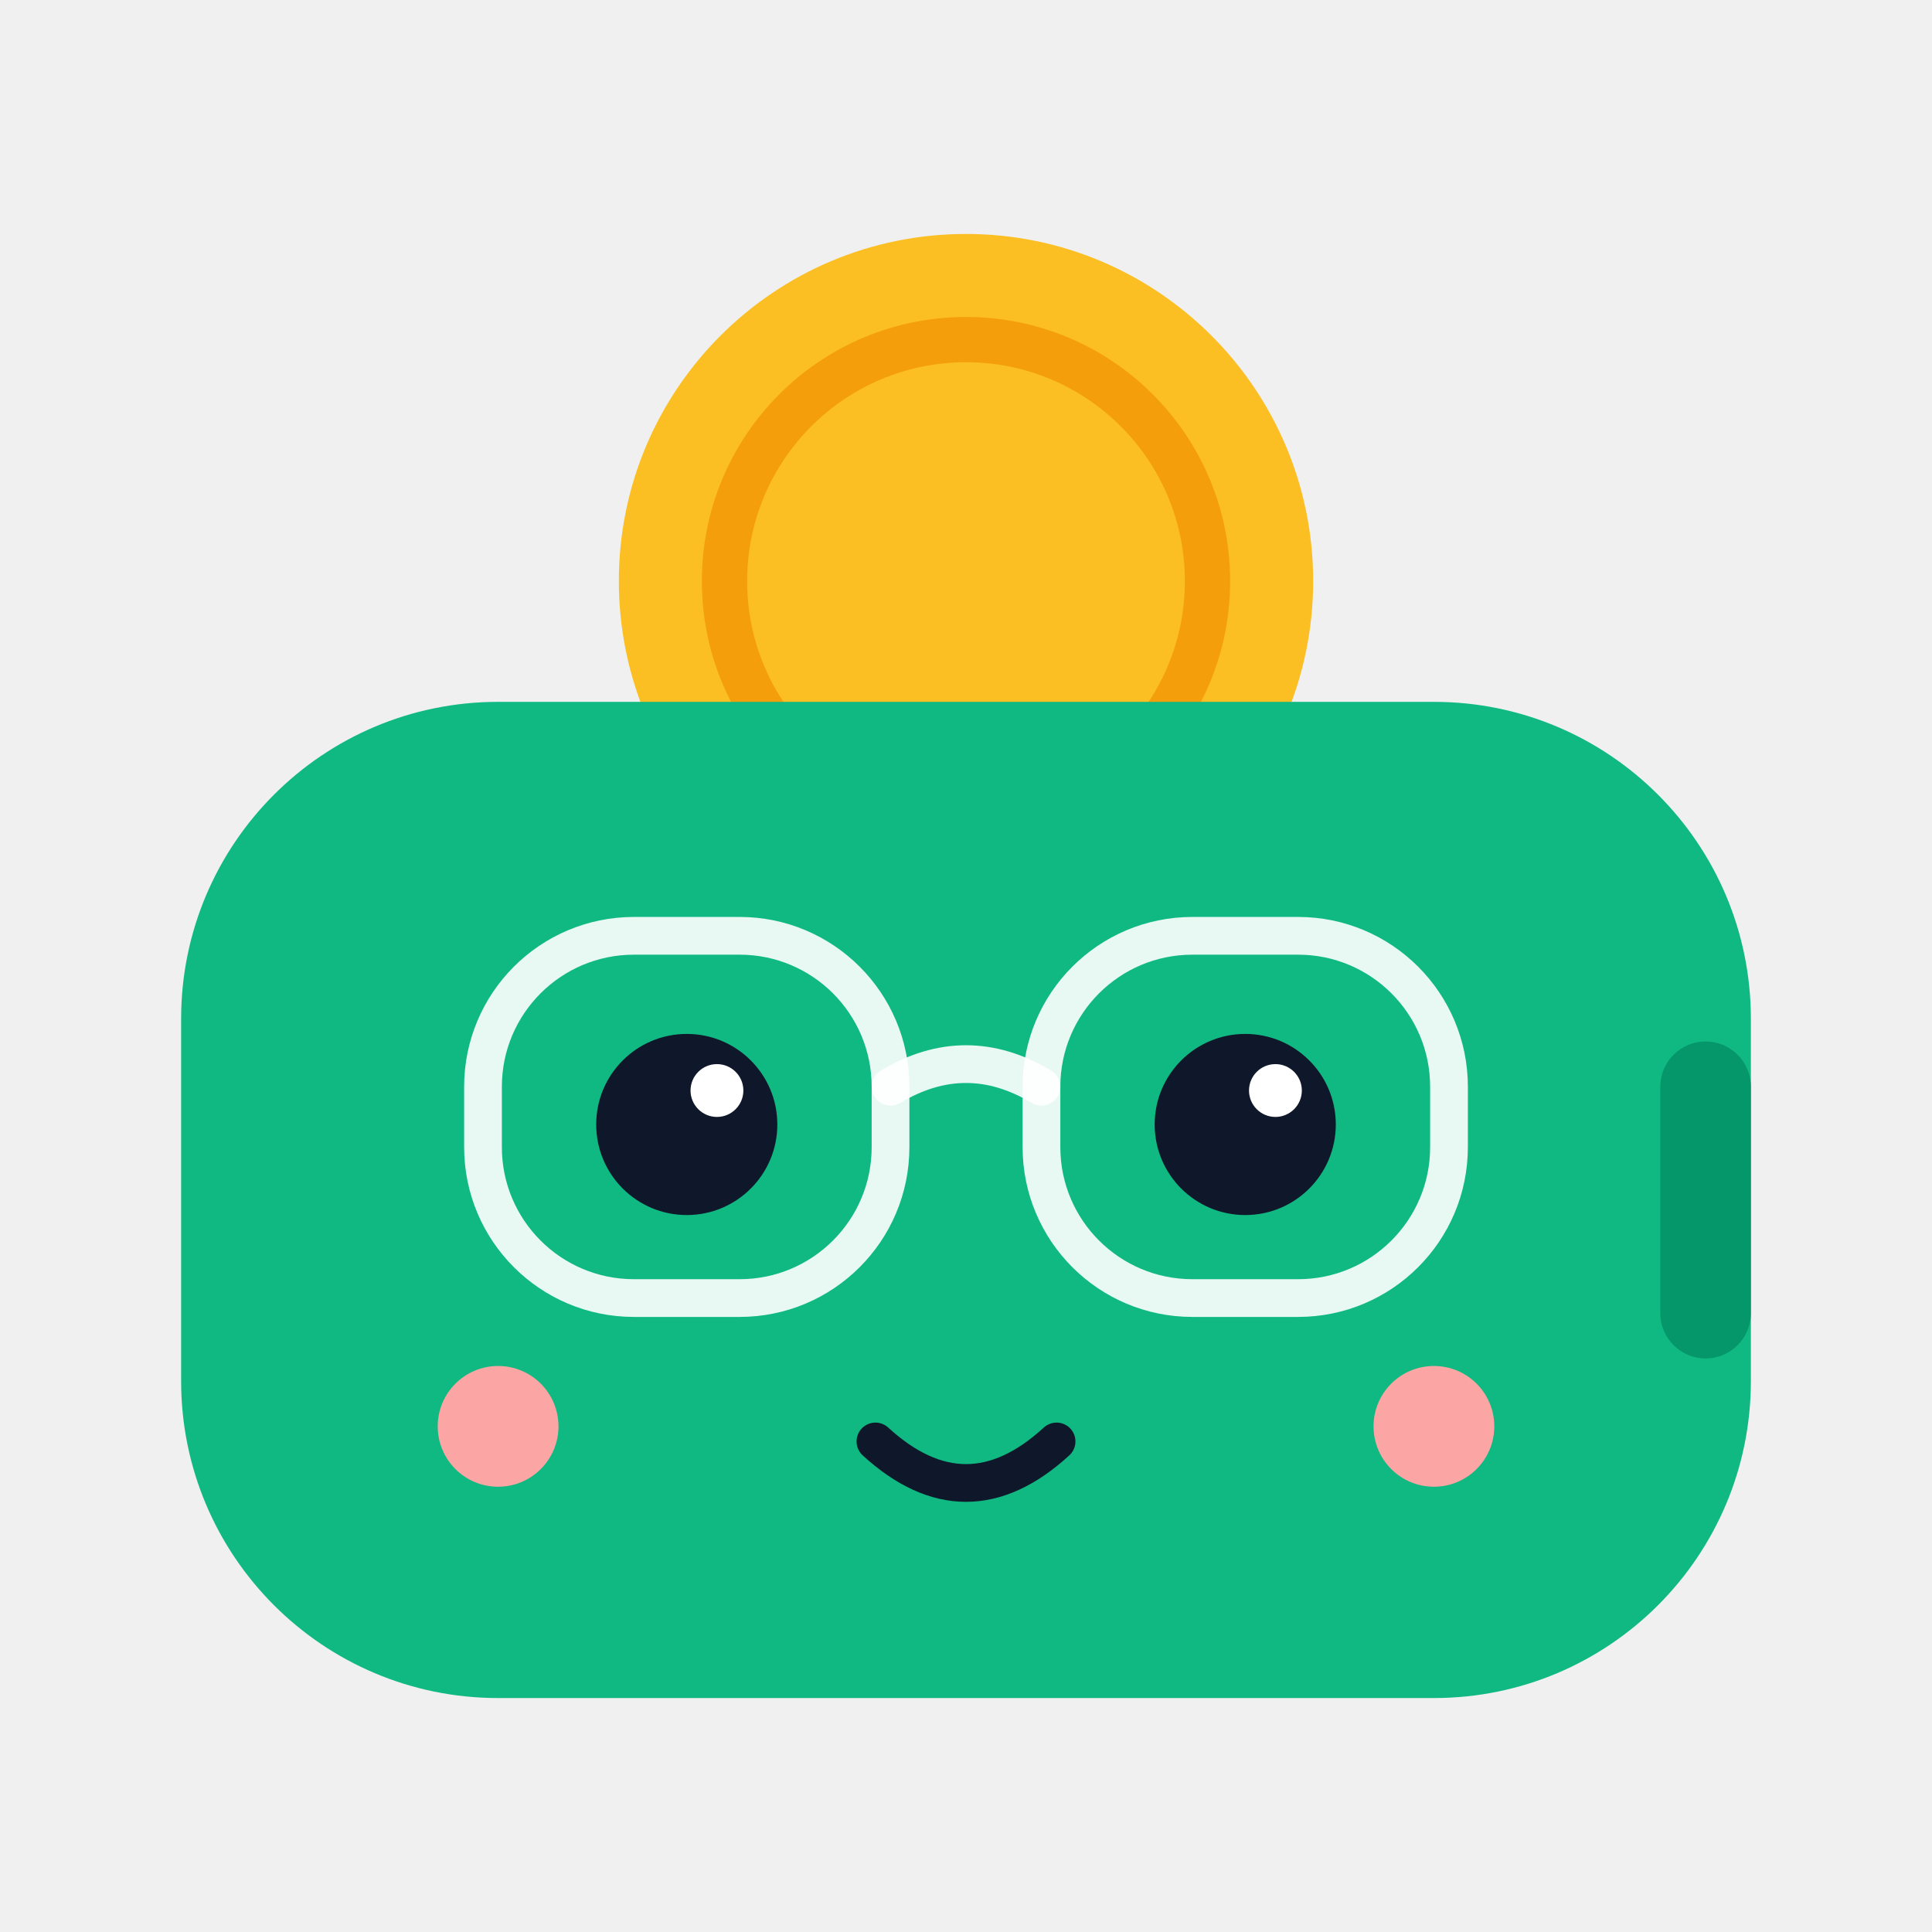
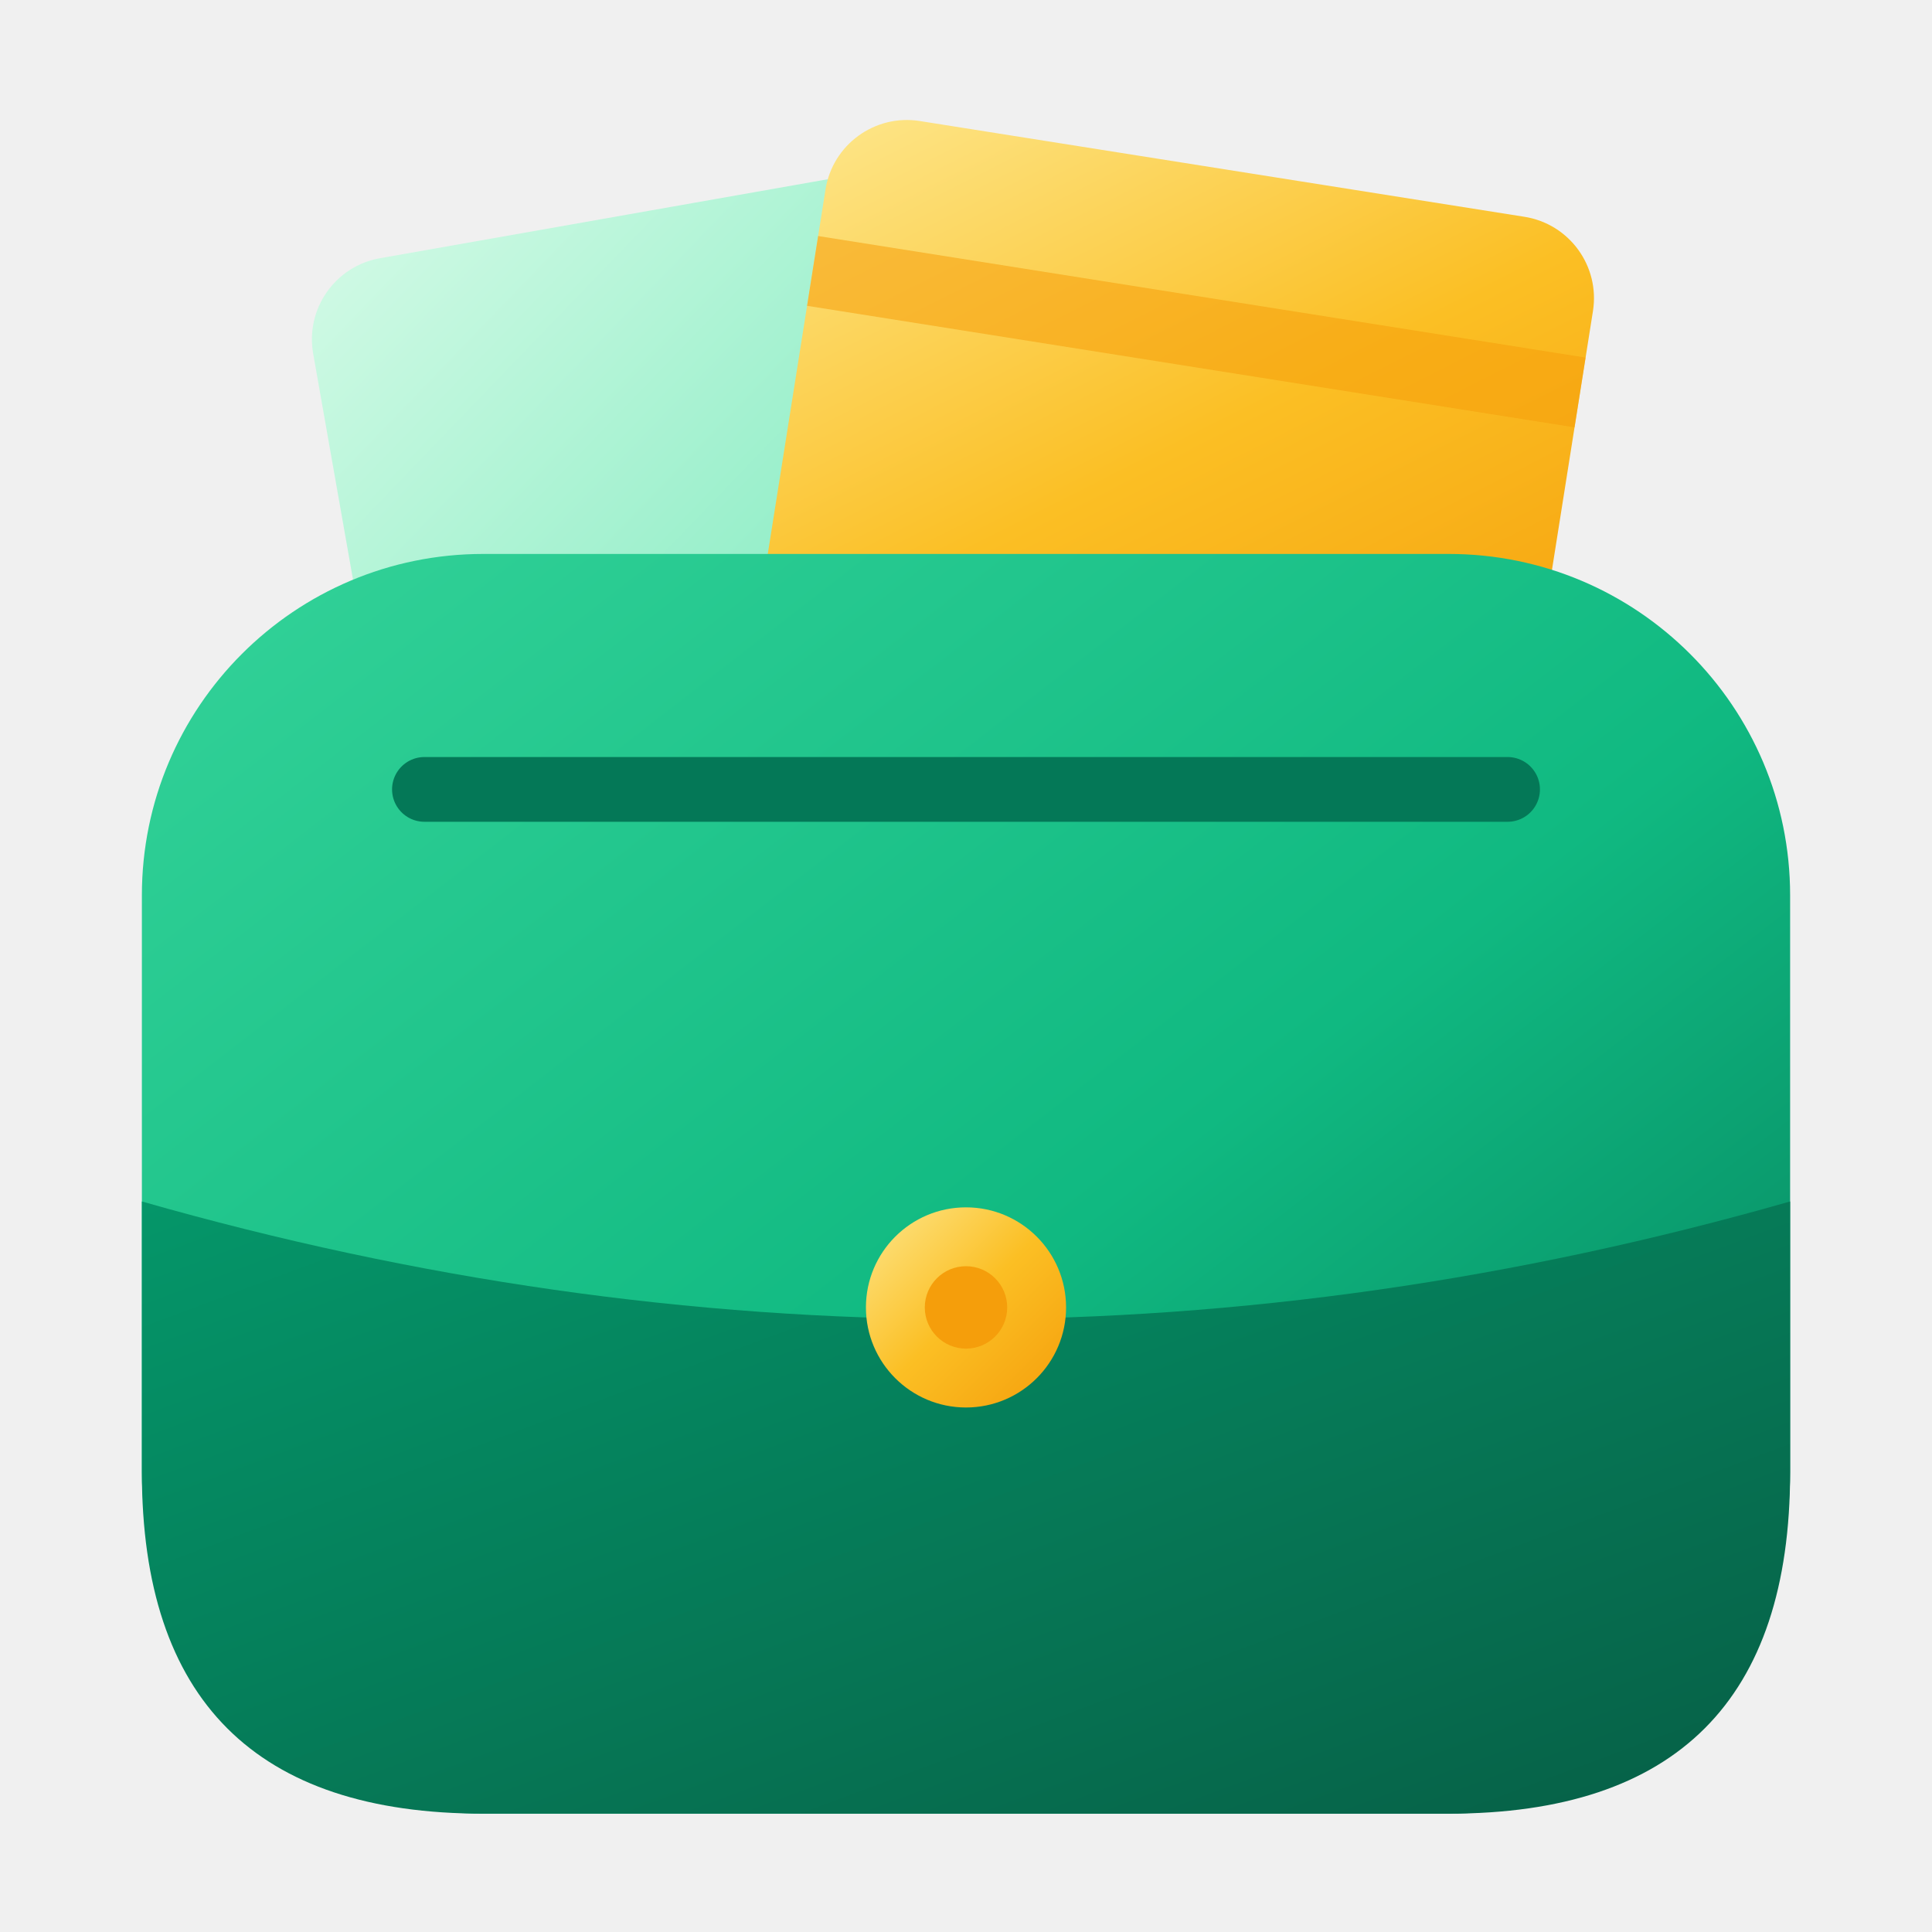
<svg xmlns="http://www.w3.org/2000/svg" viewBox="0 0 512 512" width="512" height="512">
-   <g transform="translate(0 -14)">
-     <circle cx="256" cy="168" r="92" fill="#FBBF24" />
-     <circle cx="256" cy="168" r="64" fill="none" stroke="#F59E0B" stroke-width="12" />
-     <rect x="48" y="200" width="416" height="264" rx="84" fill="#10B981" />
-     <rect x="440" y="290" width="24" height="84" rx="12" fill="#059669" />
-     <g fill="none" stroke="#FFFFFF" stroke-opacity="0.9" stroke-width="10">
-       <rect x="128" y="262" width="108" height="96" rx="40" />
-       <rect x="276" y="262" width="108" height="96" rx="40" />
-       <path d="M236 302 Q256 290 276 302" stroke-linecap="round" />
+   <g transform="translate(256.0 256.0) scale(1.56) translate(-256 -256)">
+     <defs>
+       <linearGradient id="gBody" x1="0" y1="0" x2="1" y2="1">
+         <stop offset="0" stop-color="#34D399" />
+         <stop offset="0.55" stop-color="#10B981" />
+         <stop offset="1" stop-color="#047857" />
+       </linearGradient>
+       <linearGradient id="gDark" x1="0" y1="0" x2="1" y2="1">
+         <stop offset="0" stop-color="#059669" />
+         <stop offset="1" stop-color="#065F46" />
+       </linearGradient>
+       <linearGradient id="gCoin" x1="0" y1="0" x2="1" y2="1">
+         <stop offset="0" stop-color="#FDE68A" />
+         <stop offset="0.5" stop-color="#FBBF24" />
+         <stop offset="1" stop-color="#F59E0B" />
+       </linearGradient>
+       <linearGradient id="gNote" x1="0" y1="0" x2="1" y2="1">
+         <stop offset="0" stop-color="#D1FAE5" />
+         <stop offset="1" stop-color="#6EE7B7" />
+       </linearGradient>
+     </defs>
+     <g transform="translate(0.0 -20.0)">
+       <g transform="rotate(-10 216.0 194.0)">
+         <rect x="150" y="146" width="132" height="96" rx="14" fill="url(#gNote)" />
+       </g>
+       <g transform="rotate(9 292.0 188.0)">
+         <rect x="226" y="140" width="132" height="96" rx="14" fill="url(#gCoin)" />
+         <rect x="226" y="162" width="132" height="12" fill="#F59E0B" opacity="0.55" />
+       </g>
+       <rect x="116" y="206" width="280" height="214" rx="58" fill="url(#gBody)" />
+       <path d="M164 246 L348 246" stroke="#047857" stroke-width="11" stroke-linecap="round" />
+       <path d="M116 316 Q256 356 396 316 L396 362 Q396 420 338 420 L174 420 Q116 420 116 362 Z" fill="url(#gDark)" />
+       <circle cx="256" cy="334" r="17" fill="url(#gCoin)" />
+       <circle cx="256" cy="334" r="7" fill="#F59E0B" />
    </g>
-     <circle cx="182" cy="312" r="24" fill="#0F172A" />
-     <circle cx="330" cy="312" r="24" fill="#0F172A" />
-     <circle cx="190" cy="303" r="7" fill="#FFFFFF" />
-     <circle cx="338" cy="303" r="7" fill="#FFFFFF" />
-     <circle cx="132" cy="392" r="16" fill="#FCA5A5" />
-     <circle cx="380" cy="392" r="16" fill="#FCA5A5" />
-     <path d="M232 396 Q256 418 280 396" fill="none" stroke="#0F172A" stroke-width="10" stroke-linecap="round" />
  </g>
</svg>
